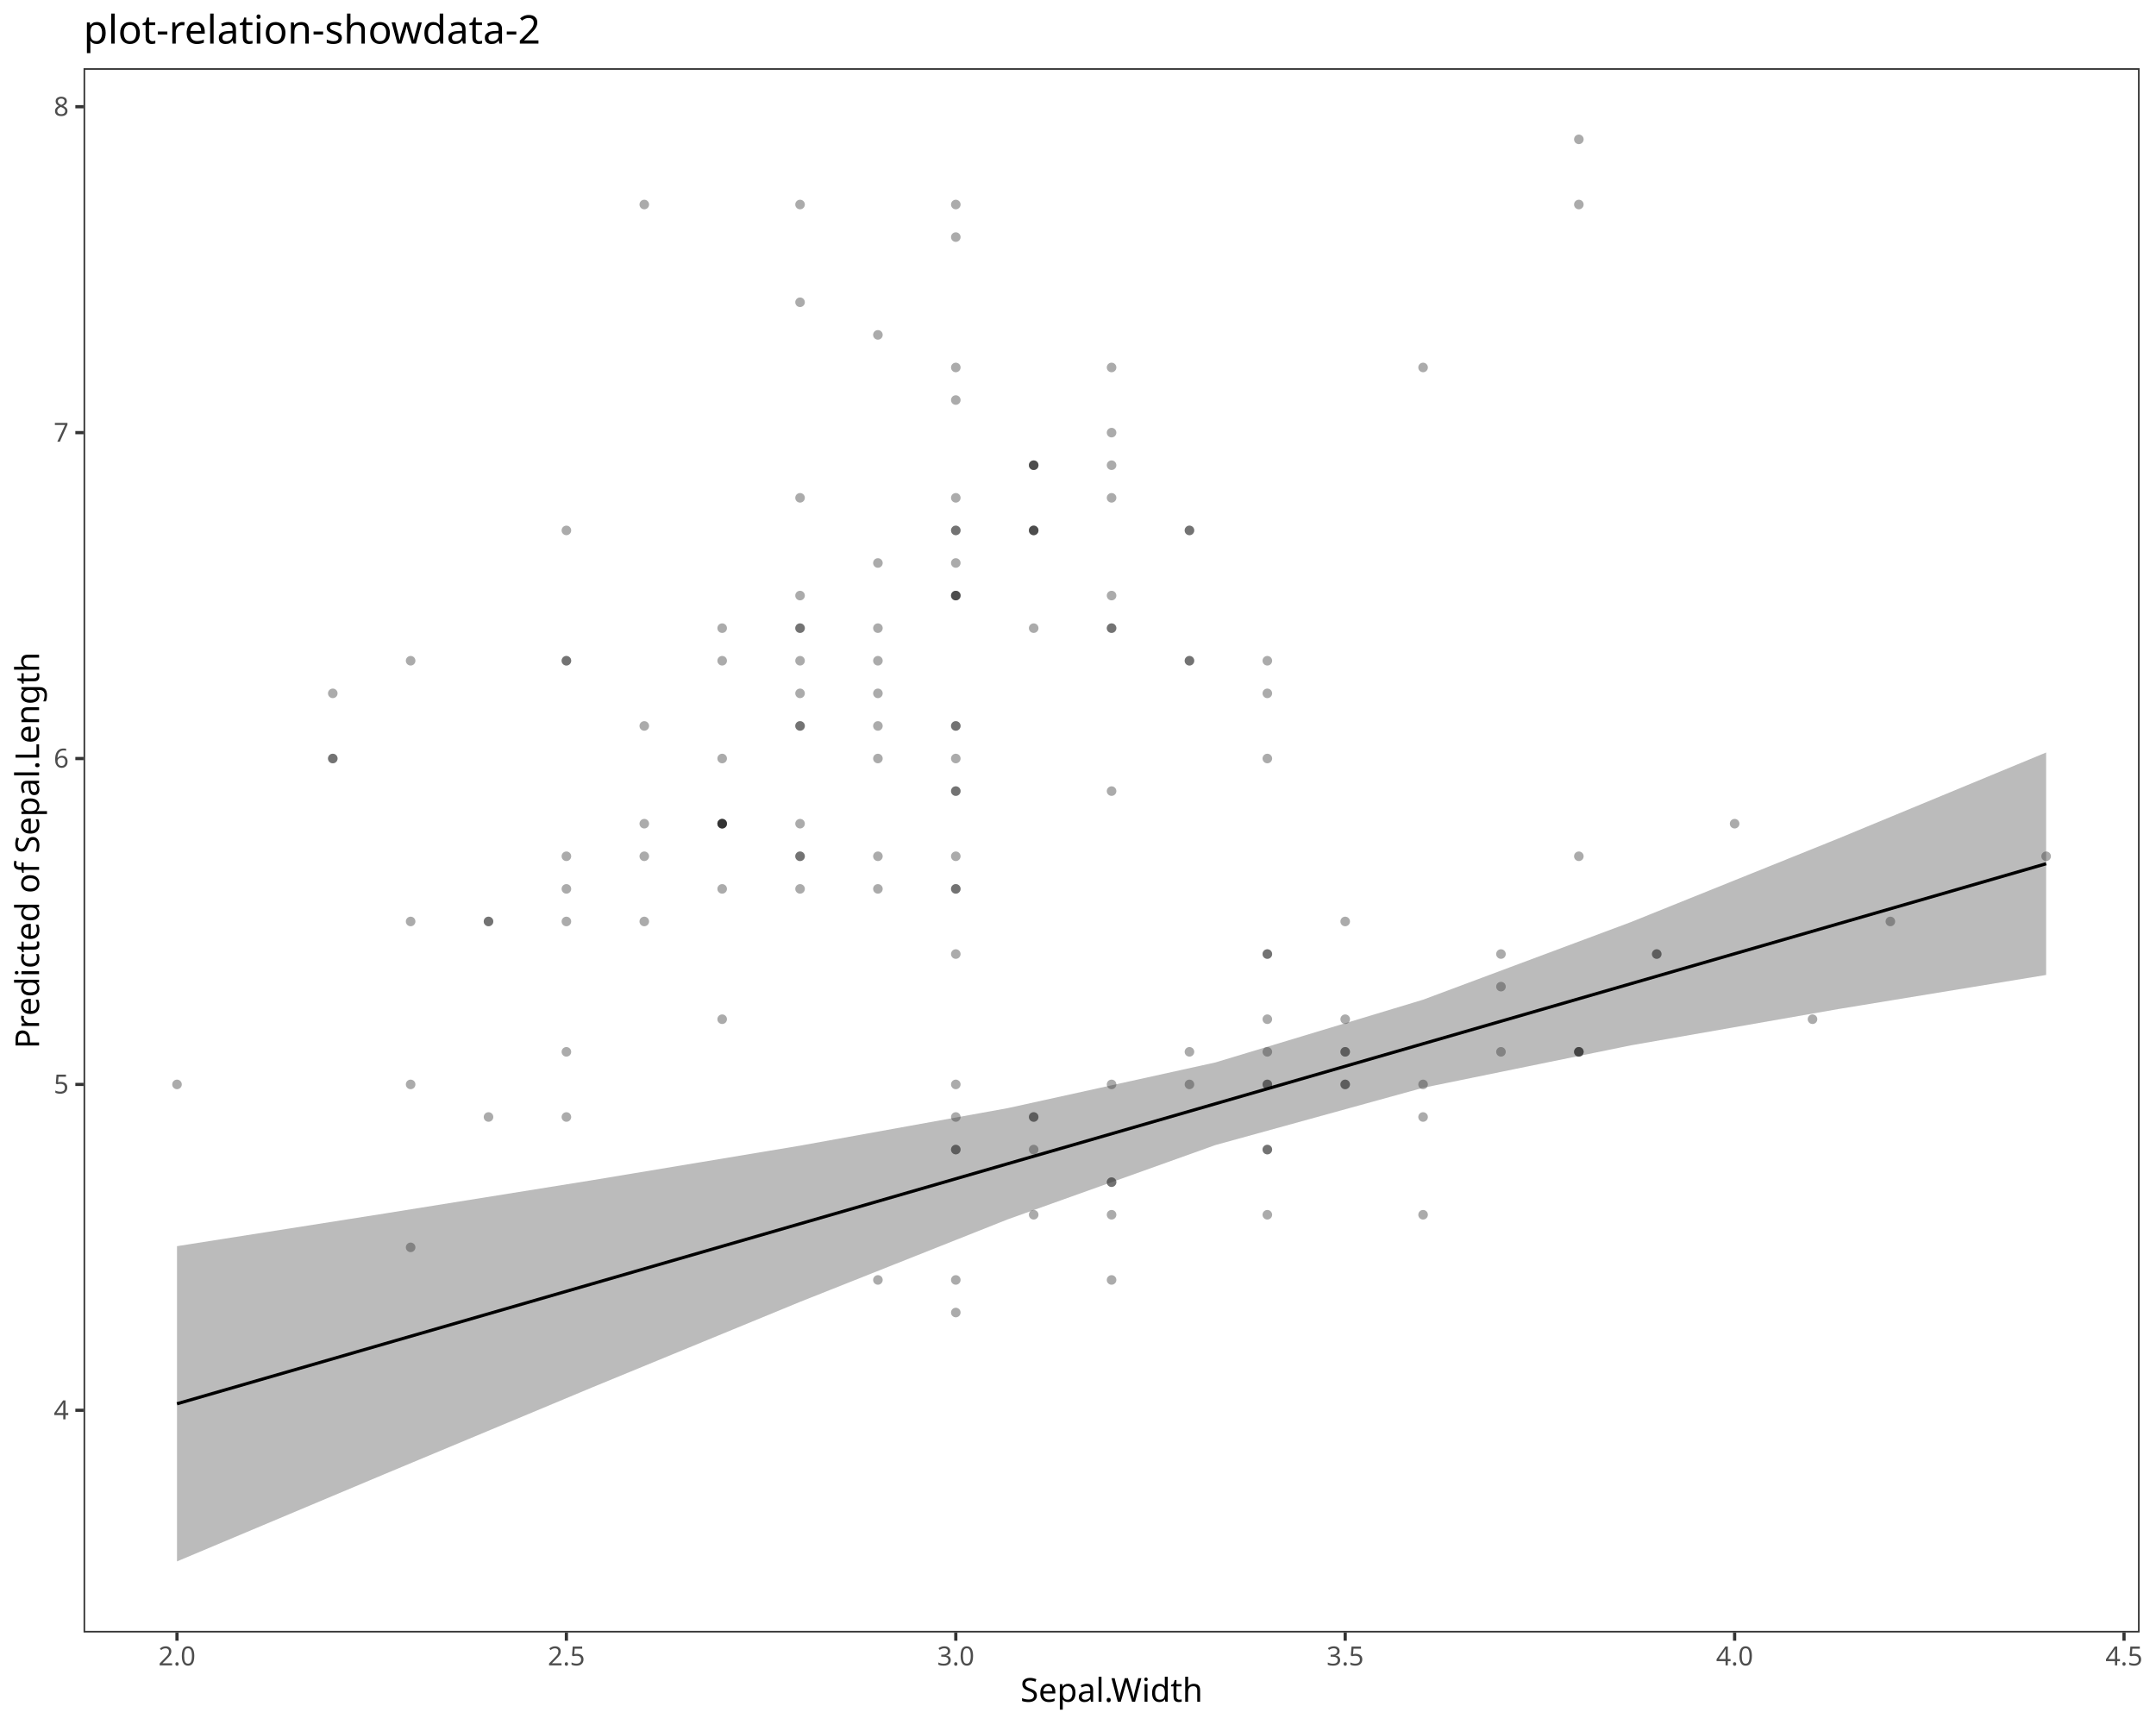
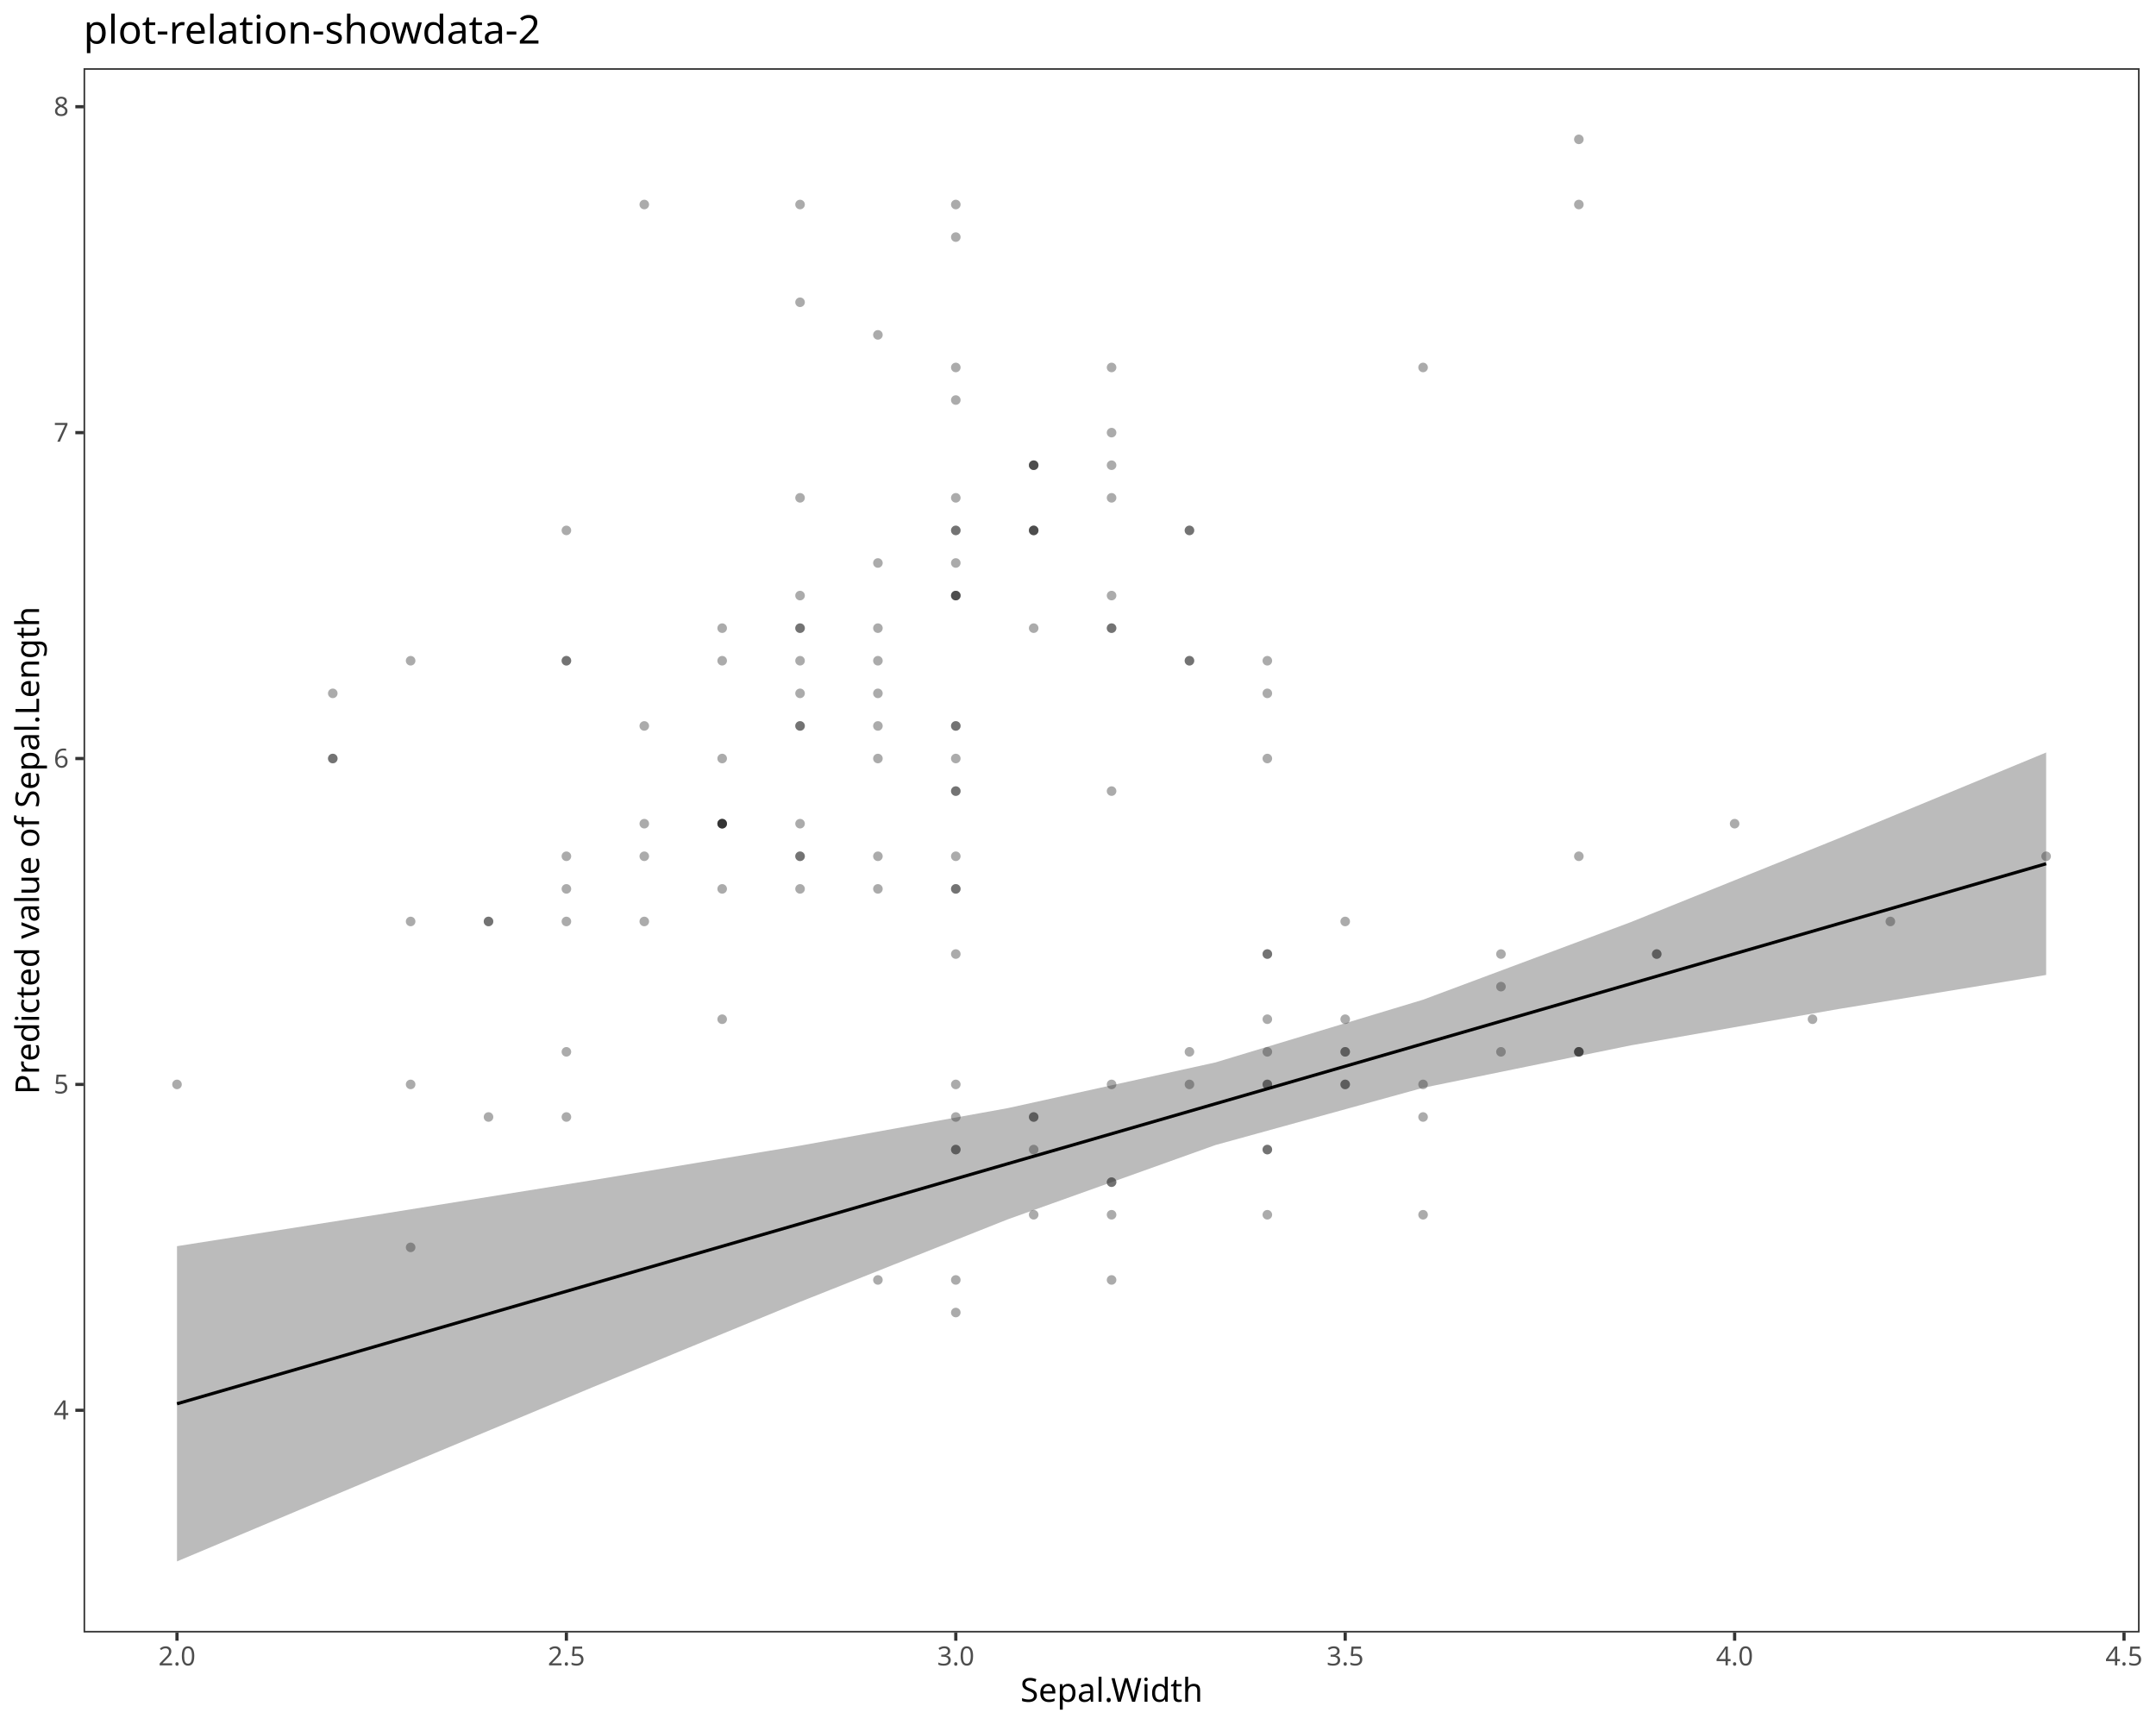
<svg xmlns="http://www.w3.org/2000/svg" class="svglite" data-engine-version="2.0" width="720.00pt" height="576.00pt" viewBox="0 0 720.00 576.00">
  <defs>
    <style type="text/css">
    .svglite line, .svglite polyline, .svglite polygon, .svglite path, .svglite rect, .svglite circle {
      fill: none;
      stroke: #000000;
      stroke-linecap: round;
      stroke-linejoin: round;
      stroke-miterlimit: 10.00;
    }
  </style>
  </defs>
  <rect width="100%" height="100%" style="stroke: none; fill: #FFFFFF;" />
  <defs>
    <clipPath id="cpMC4wMHw3MjAuMDB8MC4wMHw1NzYuMDA=">
      <rect x="0.00" y="0.00" width="720.00" height="576.00" />
    </clipPath>
  </defs>
  <g clip-path="url(#cpMC4wMHw3MjAuMDB8MC4wMHw1NzYuMDA=)">
    <rect x="-0" y="0.00" width="720.00" height="576.00" style="stroke-width: 1.07; stroke: #FFFFFF; fill: #FFFFFF;" />
  </g>
  <defs>
    <clipPath id="cpMjcuOTB8NzE0LjUyfDIyLjc4fDU0NS4xMQ==">
      <rect x="27.90" y="22.78" width="686.62" height="522.33" />
    </clipPath>
  </defs>
  <g clip-path="url(#cpMjcuOTB8NzE0LjUyfDIyLjc4fDU0NS4xMQ==)">
    <rect x="27.90" y="22.78" width="686.62" height="522.33" style="stroke-width: 1.07; stroke: none; fill: #FFFFFF;" />
    <circle cx="449.23" cy="351.22" r="1.60" style="stroke-width: 0.00; stroke: none; fill: #000000; fill-opacity: 0.33;" />
    <circle cx="319.19" cy="372.98" r="1.60" style="stroke-width: 0.00; stroke: none; fill: #000000; fill-opacity: 0.33;" />
    <circle cx="371.21" cy="394.74" r="1.60" style="stroke-width: 0.00; stroke: none; fill: #000000; fill-opacity: 0.33;" />
    <circle cx="345.20" cy="405.62" r="1.60" style="stroke-width: 0.00; stroke: none; fill: #000000; fill-opacity: 0.33;" />
    <circle cx="475.24" cy="362.10" r="1.60" style="stroke-width: 0.00; stroke: none; fill: #000000; fill-opacity: 0.33;" />
    <circle cx="553.27" cy="318.57" r="1.60" style="stroke-width: 0.00; stroke: none; fill: #000000; fill-opacity: 0.33;" />
    <circle cx="423.23" cy="405.62" r="1.60" style="stroke-width: 0.00; stroke: none; fill: #000000; fill-opacity: 0.33;" />
    <circle cx="423.23" cy="362.10" r="1.60" style="stroke-width: 0.00; stroke: none; fill: #000000; fill-opacity: 0.33;" />
    <circle cx="293.18" cy="427.39" r="1.60" style="stroke-width: 0.00; stroke: none; fill: #000000; fill-opacity: 0.33;" />
    <circle cx="345.20" cy="372.98" r="1.60" style="stroke-width: 0.00; stroke: none; fill: #000000; fill-opacity: 0.33;" />
    <circle cx="501.25" cy="318.57" r="1.60" style="stroke-width: 0.00; stroke: none; fill: #000000; fill-opacity: 0.33;" />
    <circle cx="423.23" cy="383.86" r="1.60" style="stroke-width: 0.00; stroke: none; fill: #000000; fill-opacity: 0.33;" />
    <circle cx="319.19" cy="383.86" r="1.60" style="stroke-width: 0.00; stroke: none; fill: #000000; fill-opacity: 0.33;" />
    <circle cx="319.19" cy="438.27" r="1.60" style="stroke-width: 0.00; stroke: none; fill: #000000; fill-opacity: 0.33;" />
    <circle cx="579.28" cy="275.04" r="1.60" style="stroke-width: 0.00; stroke: none; fill: #000000; fill-opacity: 0.33;" />
    <circle cx="683.31" cy="285.92" r="1.60" style="stroke-width: 0.00; stroke: none; fill: #000000; fill-opacity: 0.33;" />
    <circle cx="553.27" cy="318.57" r="1.60" style="stroke-width: 0.00; stroke: none; fill: #000000; fill-opacity: 0.33;" />
    <circle cx="449.23" cy="351.22" r="1.60" style="stroke-width: 0.00; stroke: none; fill: #000000; fill-opacity: 0.33;" />
    <circle cx="527.26" cy="285.92" r="1.60" style="stroke-width: 0.00; stroke: none; fill: #000000; fill-opacity: 0.33;" />
    <circle cx="527.26" cy="351.22" r="1.60" style="stroke-width: 0.00; stroke: none; fill: #000000; fill-opacity: 0.33;" />
    <circle cx="423.23" cy="318.57" r="1.60" style="stroke-width: 0.00; stroke: none; fill: #000000; fill-opacity: 0.33;" />
    <circle cx="501.25" cy="351.22" r="1.60" style="stroke-width: 0.00; stroke: none; fill: #000000; fill-opacity: 0.33;" />
    <circle cx="475.24" cy="405.62" r="1.60" style="stroke-width: 0.00; stroke: none; fill: #000000; fill-opacity: 0.33;" />
    <circle cx="397.22" cy="351.22" r="1.60" style="stroke-width: 0.00; stroke: none; fill: #000000; fill-opacity: 0.33;" />
    <circle cx="423.23" cy="383.86" r="1.60" style="stroke-width: 0.00; stroke: none; fill: #000000; fill-opacity: 0.33;" />
    <circle cx="319.19" cy="362.10" r="1.60" style="stroke-width: 0.00; stroke: none; fill: #000000; fill-opacity: 0.33;" />
    <circle cx="423.23" cy="362.10" r="1.60" style="stroke-width: 0.00; stroke: none; fill: #000000; fill-opacity: 0.33;" />
    <circle cx="449.23" cy="340.33" r="1.60" style="stroke-width: 0.00; stroke: none; fill: #000000; fill-opacity: 0.33;" />
    <circle cx="423.23" cy="340.33" r="1.60" style="stroke-width: 0.00; stroke: none; fill: #000000; fill-opacity: 0.33;" />
    <circle cx="371.21" cy="394.74" r="1.60" style="stroke-width: 0.00; stroke: none; fill: #000000; fill-opacity: 0.33;" />
    <circle cx="345.20" cy="383.86" r="1.60" style="stroke-width: 0.00; stroke: none; fill: #000000; fill-opacity: 0.33;" />
    <circle cx="423.23" cy="318.57" r="1.60" style="stroke-width: 0.00; stroke: none; fill: #000000; fill-opacity: 0.33;" />
    <circle cx="605.29" cy="340.33" r="1.60" style="stroke-width: 0.00; stroke: none; fill: #000000; fill-opacity: 0.33;" />
    <circle cx="631.29" cy="307.69" r="1.60" style="stroke-width: 0.00; stroke: none; fill: #000000; fill-opacity: 0.33;" />
    <circle cx="345.20" cy="372.98" r="1.60" style="stroke-width: 0.00; stroke: none; fill: #000000; fill-opacity: 0.33;" />
    <circle cx="371.21" cy="362.10" r="1.60" style="stroke-width: 0.00; stroke: none; fill: #000000; fill-opacity: 0.33;" />
    <circle cx="449.23" cy="307.69" r="1.60" style="stroke-width: 0.00; stroke: none; fill: #000000; fill-opacity: 0.33;" />
    <circle cx="475.24" cy="372.98" r="1.60" style="stroke-width: 0.00; stroke: none; fill: #000000; fill-opacity: 0.33;" />
    <circle cx="319.19" cy="427.39" r="1.60" style="stroke-width: 0.00; stroke: none; fill: #000000; fill-opacity: 0.33;" />
    <circle cx="423.23" cy="351.22" r="1.60" style="stroke-width: 0.00; stroke: none; fill: #000000; fill-opacity: 0.33;" />
    <circle cx="449.23" cy="362.10" r="1.60" style="stroke-width: 0.00; stroke: none; fill: #000000; fill-opacity: 0.33;" />
    <circle cx="137.13" cy="416.51" r="1.60" style="stroke-width: 0.00; stroke: none; fill: #000000; fill-opacity: 0.33;" />
    <circle cx="371.21" cy="427.39" r="1.60" style="stroke-width: 0.00; stroke: none; fill: #000000; fill-opacity: 0.33;" />
    <circle cx="449.23" cy="362.10" r="1.60" style="stroke-width: 0.00; stroke: none; fill: #000000; fill-opacity: 0.33;" />
    <circle cx="527.26" cy="351.22" r="1.60" style="stroke-width: 0.00; stroke: none; fill: #000000; fill-opacity: 0.33;" />
    <circle cx="319.19" cy="383.86" r="1.60" style="stroke-width: 0.00; stroke: none; fill: #000000; fill-opacity: 0.33;" />
    <circle cx="527.26" cy="351.22" r="1.60" style="stroke-width: 0.00; stroke: none; fill: #000000; fill-opacity: 0.33;" />
    <circle cx="371.21" cy="405.62" r="1.60" style="stroke-width: 0.00; stroke: none; fill: #000000; fill-opacity: 0.33;" />
    <circle cx="501.25" cy="329.45" r="1.60" style="stroke-width: 0.00; stroke: none; fill: #000000; fill-opacity: 0.33;" />
    <circle cx="397.22" cy="362.10" r="1.60" style="stroke-width: 0.00; stroke: none; fill: #000000; fill-opacity: 0.33;" />
    <circle cx="371.21" cy="144.46" r="1.60" style="stroke-width: 0.00; stroke: none; fill: #000000; fill-opacity: 0.33;" />
    <circle cx="371.21" cy="209.75" r="1.60" style="stroke-width: 0.00; stroke: none; fill: #000000; fill-opacity: 0.33;" />
    <circle cx="345.20" cy="155.34" r="1.60" style="stroke-width: 0.00; stroke: none; fill: #000000; fill-opacity: 0.33;" />
    <circle cx="137.13" cy="307.69" r="1.60" style="stroke-width: 0.00; stroke: none; fill: #000000; fill-opacity: 0.33;" />
    <circle cx="267.18" cy="198.87" r="1.60" style="stroke-width: 0.00; stroke: none; fill: #000000; fill-opacity: 0.33;" />
    <circle cx="267.18" cy="285.92" r="1.60" style="stroke-width: 0.00; stroke: none; fill: #000000; fill-opacity: 0.33;" />
    <circle cx="397.22" cy="220.63" r="1.60" style="stroke-width: 0.00; stroke: none; fill: #000000; fill-opacity: 0.33;" />
    <circle cx="163.14" cy="372.98" r="1.60" style="stroke-width: 0.00; stroke: none; fill: #000000; fill-opacity: 0.33;" />
    <circle cx="293.18" cy="187.99" r="1.60" style="stroke-width: 0.00; stroke: none; fill: #000000; fill-opacity: 0.33;" />
    <circle cx="241.17" cy="340.33" r="1.60" style="stroke-width: 0.00; stroke: none; fill: #000000; fill-opacity: 0.33;" />
    <circle cx="59.11" cy="362.10" r="1.60" style="stroke-width: 0.00; stroke: none; fill: #000000; fill-opacity: 0.33;" />
    <circle cx="319.19" cy="264.16" r="1.60" style="stroke-width: 0.00; stroke: none; fill: #000000; fill-opacity: 0.33;" />
    <circle cx="111.13" cy="253.28" r="1.60" style="stroke-width: 0.00; stroke: none; fill: #000000; fill-opacity: 0.33;" />
    <circle cx="293.18" cy="242.40" r="1.60" style="stroke-width: 0.00; stroke: none; fill: #000000; fill-opacity: 0.33;" />
    <circle cx="293.18" cy="296.81" r="1.60" style="stroke-width: 0.00; stroke: none; fill: #000000; fill-opacity: 0.33;" />
    <circle cx="345.20" cy="177.11" r="1.60" style="stroke-width: 0.00; stroke: none; fill: #000000; fill-opacity: 0.33;" />
    <circle cx="319.19" cy="296.81" r="1.60" style="stroke-width: 0.00; stroke: none; fill: #000000; fill-opacity: 0.33;" />
    <circle cx="241.17" cy="275.04" r="1.60" style="stroke-width: 0.00; stroke: none; fill: #000000; fill-opacity: 0.33;" />
    <circle cx="111.13" cy="231.52" r="1.60" style="stroke-width: 0.00; stroke: none; fill: #000000; fill-opacity: 0.33;" />
    <circle cx="189.15" cy="296.81" r="1.60" style="stroke-width: 0.00; stroke: none; fill: #000000; fill-opacity: 0.33;" />
    <circle cx="371.21" cy="264.16" r="1.60" style="stroke-width: 0.00; stroke: none; fill: #000000; fill-opacity: 0.33;" />
    <circle cx="267.18" cy="242.40" r="1.60" style="stroke-width: 0.00; stroke: none; fill: #000000; fill-opacity: 0.33;" />
    <circle cx="189.15" cy="220.63" r="1.60" style="stroke-width: 0.00; stroke: none; fill: #000000; fill-opacity: 0.33;" />
    <circle cx="267.18" cy="242.40" r="1.60" style="stroke-width: 0.00; stroke: none; fill: #000000; fill-opacity: 0.33;" />
    <circle cx="293.18" cy="209.75" r="1.60" style="stroke-width: 0.00; stroke: none; fill: #000000; fill-opacity: 0.33;" />
    <circle cx="319.19" cy="187.99" r="1.60" style="stroke-width: 0.00; stroke: none; fill: #000000; fill-opacity: 0.33;" />
    <circle cx="267.18" cy="166.23" r="1.60" style="stroke-width: 0.00; stroke: none; fill: #000000; fill-opacity: 0.33;" />
    <circle cx="319.19" cy="177.11" r="1.60" style="stroke-width: 0.00; stroke: none; fill: #000000; fill-opacity: 0.33;" />
    <circle cx="293.18" cy="253.28" r="1.60" style="stroke-width: 0.00; stroke: none; fill: #000000; fill-opacity: 0.33;" />
    <circle cx="215.16" cy="285.92" r="1.60" style="stroke-width: 0.00; stroke: none; fill: #000000; fill-opacity: 0.33;" />
    <circle cx="163.14" cy="307.69" r="1.60" style="stroke-width: 0.00; stroke: none; fill: #000000; fill-opacity: 0.33;" />
    <circle cx="163.14" cy="307.69" r="1.60" style="stroke-width: 0.00; stroke: none; fill: #000000; fill-opacity: 0.33;" />
    <circle cx="241.17" cy="275.04" r="1.60" style="stroke-width: 0.00; stroke: none; fill: #000000; fill-opacity: 0.33;" />
    <circle cx="241.17" cy="253.28" r="1.60" style="stroke-width: 0.00; stroke: none; fill: #000000; fill-opacity: 0.33;" />
    <circle cx="319.19" cy="318.57" r="1.60" style="stroke-width: 0.00; stroke: none; fill: #000000; fill-opacity: 0.33;" />
    <circle cx="423.23" cy="253.28" r="1.60" style="stroke-width: 0.00; stroke: none; fill: #000000; fill-opacity: 0.33;" />
    <circle cx="345.20" cy="177.11" r="1.60" style="stroke-width: 0.00; stroke: none; fill: #000000; fill-opacity: 0.33;" />
    <circle cx="137.13" cy="220.63" r="1.60" style="stroke-width: 0.00; stroke: none; fill: #000000; fill-opacity: 0.33;" />
    <circle cx="319.19" cy="296.81" r="1.60" style="stroke-width: 0.00; stroke: none; fill: #000000; fill-opacity: 0.33;" />
    <circle cx="189.15" cy="307.69" r="1.60" style="stroke-width: 0.00; stroke: none; fill: #000000; fill-opacity: 0.33;" />
    <circle cx="215.16" cy="307.69" r="1.60" style="stroke-width: 0.00; stroke: none; fill: #000000; fill-opacity: 0.33;" />
    <circle cx="319.19" cy="242.40" r="1.60" style="stroke-width: 0.00; stroke: none; fill: #000000; fill-opacity: 0.33;" />
    <circle cx="215.16" cy="275.04" r="1.60" style="stroke-width: 0.00; stroke: none; fill: #000000; fill-opacity: 0.33;" />
    <circle cx="137.13" cy="362.10" r="1.60" style="stroke-width: 0.00; stroke: none; fill: #000000; fill-opacity: 0.33;" />
    <circle cx="241.17" cy="296.81" r="1.60" style="stroke-width: 0.00; stroke: none; fill: #000000; fill-opacity: 0.33;" />
    <circle cx="319.19" cy="285.92" r="1.60" style="stroke-width: 0.00; stroke: none; fill: #000000; fill-opacity: 0.33;" />
    <circle cx="293.18" cy="285.92" r="1.60" style="stroke-width: 0.00; stroke: none; fill: #000000; fill-opacity: 0.33;" />
    <circle cx="293.18" cy="231.52" r="1.60" style="stroke-width: 0.00; stroke: none; fill: #000000; fill-opacity: 0.33;" />
    <circle cx="189.15" cy="351.22" r="1.60" style="stroke-width: 0.00; stroke: none; fill: #000000; fill-opacity: 0.33;" />
    <circle cx="267.18" cy="285.92" r="1.60" style="stroke-width: 0.00; stroke: none; fill: #000000; fill-opacity: 0.33;" />
    <circle cx="397.22" cy="220.63" r="1.60" style="stroke-width: 0.00; stroke: none; fill: #000000; fill-opacity: 0.33;" />
    <circle cx="241.17" cy="275.04" r="1.60" style="stroke-width: 0.00; stroke: none; fill: #000000; fill-opacity: 0.33;" />
    <circle cx="319.19" cy="133.58" r="1.60" style="stroke-width: 0.00; stroke: none; fill: #000000; fill-opacity: 0.33;" />
    <circle cx="293.18" cy="220.63" r="1.60" style="stroke-width: 0.00; stroke: none; fill: #000000; fill-opacity: 0.33;" />
    <circle cx="319.19" cy="198.87" r="1.60" style="stroke-width: 0.00; stroke: none; fill: #000000; fill-opacity: 0.33;" />
    <circle cx="319.19" cy="79.17" r="1.60" style="stroke-width: 0.00; stroke: none; fill: #000000; fill-opacity: 0.33;" />
    <circle cx="189.15" cy="372.98" r="1.60" style="stroke-width: 0.00; stroke: none; fill: #000000; fill-opacity: 0.33;" />
    <circle cx="293.18" cy="111.82" r="1.60" style="stroke-width: 0.00; stroke: none; fill: #000000; fill-opacity: 0.33;" />
    <circle cx="189.15" cy="177.11" r="1.60" style="stroke-width: 0.00; stroke: none; fill: #000000; fill-opacity: 0.33;" />
    <circle cx="475.24" cy="122.70" r="1.60" style="stroke-width: 0.00; stroke: none; fill: #000000; fill-opacity: 0.33;" />
    <circle cx="371.21" cy="198.87" r="1.60" style="stroke-width: 0.00; stroke: none; fill: #000000; fill-opacity: 0.33;" />
    <circle cx="241.17" cy="209.75" r="1.60" style="stroke-width: 0.00; stroke: none; fill: #000000; fill-opacity: 0.33;" />
    <circle cx="319.19" cy="166.23" r="1.60" style="stroke-width: 0.00; stroke: none; fill: #000000; fill-opacity: 0.33;" />
    <circle cx="189.15" cy="285.92" r="1.60" style="stroke-width: 0.00; stroke: none; fill: #000000; fill-opacity: 0.33;" />
    <circle cx="267.18" cy="275.04" r="1.60" style="stroke-width: 0.00; stroke: none; fill: #000000; fill-opacity: 0.33;" />
    <circle cx="371.21" cy="209.75" r="1.60" style="stroke-width: 0.00; stroke: none; fill: #000000; fill-opacity: 0.33;" />
    <circle cx="319.19" cy="198.87" r="1.60" style="stroke-width: 0.00; stroke: none; fill: #000000; fill-opacity: 0.33;" />
    <circle cx="527.26" cy="68.29" r="1.60" style="stroke-width: 0.00; stroke: none; fill: #000000; fill-opacity: 0.33;" />
    <circle cx="215.16" cy="68.29" r="1.60" style="stroke-width: 0.00; stroke: none; fill: #000000; fill-opacity: 0.33;" />
    <circle cx="111.13" cy="253.28" r="1.60" style="stroke-width: 0.00; stroke: none; fill: #000000; fill-opacity: 0.33;" />
    <circle cx="371.21" cy="155.34" r="1.60" style="stroke-width: 0.00; stroke: none; fill: #000000; fill-opacity: 0.33;" />
    <circle cx="267.18" cy="296.81" r="1.60" style="stroke-width: 0.00; stroke: none; fill: #000000; fill-opacity: 0.33;" />
    <circle cx="267.18" cy="68.29" r="1.60" style="stroke-width: 0.00; stroke: none; fill: #000000; fill-opacity: 0.33;" />
    <circle cx="241.17" cy="220.63" r="1.60" style="stroke-width: 0.00; stroke: none; fill: #000000; fill-opacity: 0.33;" />
    <circle cx="397.22" cy="177.11" r="1.60" style="stroke-width: 0.00; stroke: none; fill: #000000; fill-opacity: 0.33;" />
    <circle cx="371.21" cy="122.70" r="1.60" style="stroke-width: 0.00; stroke: none; fill: #000000; fill-opacity: 0.33;" />
    <circle cx="267.18" cy="231.52" r="1.60" style="stroke-width: 0.00; stroke: none; fill: #000000; fill-opacity: 0.33;" />
    <circle cx="319.19" cy="242.40" r="1.60" style="stroke-width: 0.00; stroke: none; fill: #000000; fill-opacity: 0.33;" />
    <circle cx="267.18" cy="209.75" r="1.60" style="stroke-width: 0.00; stroke: none; fill: #000000; fill-opacity: 0.33;" />
    <circle cx="319.19" cy="122.70" r="1.60" style="stroke-width: 0.00; stroke: none; fill: #000000; fill-opacity: 0.33;" />
    <circle cx="267.18" cy="100.93" r="1.60" style="stroke-width: 0.00; stroke: none; fill: #000000; fill-opacity: 0.33;" />
    <circle cx="527.26" cy="46.53" r="1.60" style="stroke-width: 0.00; stroke: none; fill: #000000; fill-opacity: 0.33;" />
    <circle cx="267.18" cy="209.75" r="1.60" style="stroke-width: 0.00; stroke: none; fill: #000000; fill-opacity: 0.33;" />
    <circle cx="267.18" cy="220.63" r="1.60" style="stroke-width: 0.00; stroke: none; fill: #000000; fill-opacity: 0.33;" />
    <circle cx="215.16" cy="242.40" r="1.60" style="stroke-width: 0.00; stroke: none; fill: #000000; fill-opacity: 0.33;" />
    <circle cx="319.19" cy="68.29" r="1.60" style="stroke-width: 0.00; stroke: none; fill: #000000; fill-opacity: 0.33;" />
    <circle cx="423.23" cy="220.63" r="1.60" style="stroke-width: 0.00; stroke: none; fill: #000000; fill-opacity: 0.33;" />
    <circle cx="345.20" cy="209.75" r="1.60" style="stroke-width: 0.00; stroke: none; fill: #000000; fill-opacity: 0.33;" />
    <circle cx="319.19" cy="253.28" r="1.60" style="stroke-width: 0.00; stroke: none; fill: #000000; fill-opacity: 0.33;" />
    <circle cx="345.20" cy="155.34" r="1.60" style="stroke-width: 0.00; stroke: none; fill: #000000; fill-opacity: 0.33;" />
    <circle cx="345.20" cy="177.11" r="1.60" style="stroke-width: 0.00; stroke: none; fill: #000000; fill-opacity: 0.33;" />
    <circle cx="345.20" cy="155.34" r="1.60" style="stroke-width: 0.00; stroke: none; fill: #000000; fill-opacity: 0.33;" />
    <circle cx="241.17" cy="275.04" r="1.60" style="stroke-width: 0.00; stroke: none; fill: #000000; fill-opacity: 0.33;" />
    <circle cx="371.21" cy="166.23" r="1.60" style="stroke-width: 0.00; stroke: none; fill: #000000; fill-opacity: 0.33;" />
    <circle cx="397.22" cy="177.11" r="1.60" style="stroke-width: 0.00; stroke: none; fill: #000000; fill-opacity: 0.33;" />
    <circle cx="319.19" cy="177.11" r="1.60" style="stroke-width: 0.00; stroke: none; fill: #000000; fill-opacity: 0.33;" />
    <circle cx="189.15" cy="220.63" r="1.60" style="stroke-width: 0.00; stroke: none; fill: #000000; fill-opacity: 0.33;" />
    <circle cx="319.19" cy="198.87" r="1.60" style="stroke-width: 0.00; stroke: none; fill: #000000; fill-opacity: 0.33;" />
    <circle cx="423.23" cy="231.52" r="1.60" style="stroke-width: 0.00; stroke: none; fill: #000000; fill-opacity: 0.33;" />
    <circle cx="319.19" cy="264.16" r="1.60" style="stroke-width: 0.00; stroke: none; fill: #000000; fill-opacity: 0.33;" />
    <polygon points="59.11,416.11 128.46,405.20 197.82,394.08 267.18,382.55 336.53,370.02 405.89,354.76 475.24,333.81 544.60,307.91 613.95,279.97 683.31,251.27 683.31,325.55 613.95,336.93 544.60,349.06 475.24,363.23 405.89,382.35 336.53,407.16 267.18,434.71 197.82,463.25 128.46,492.21 59.11,521.37 " style="stroke-width: 0.00; stroke: none; stroke-linecap: butt; fill: #333333; fill-opacity: 0.33;" />
    <polyline points="59.11,416.11 128.46,405.20 197.82,394.08 267.18,382.55 336.53,370.02 405.89,354.76 475.24,333.81 544.60,307.91 613.95,279.97 683.31,251.27 " style="stroke-width: 1.07; stroke: none; stroke-linecap: butt;" />
    <polyline points="683.31,325.55 613.95,336.93 544.60,349.06 475.24,363.23 405.89,382.35 336.53,407.16 267.18,434.71 197.82,463.25 128.46,492.21 59.11,521.37 " style="stroke-width: 1.07; stroke: none; stroke-linecap: butt;" />
    <polyline points="59.11,468.74 128.46,448.70 197.82,428.67 267.18,408.63 336.53,388.59 405.89,368.56 475.24,348.52 544.60,328.48 613.95,308.45 683.31,288.41 " style="stroke-width: 1.07; stroke-linecap: butt;" />
    <rect x="27.90" y="22.78" width="686.62" height="522.33" style="stroke-width: 1.07; stroke: #333333;" />
  </g>
  <g clip-path="url(#cpMC4wMHw3MjAuMDB8MC4wMHw1NzYuMDA=)">
    <text x="22.97" y="473.94" text-anchor="end" style="font-size: 8.80px; fill: #4D4D4D; font-family: sans;" textLength="4.89px" lengthAdjust="spacingAndGlyphs">4</text>
    <text x="22.97" y="365.12" text-anchor="end" style="font-size: 8.80px; fill: #4D4D4D; font-family: sans;" textLength="4.89px" lengthAdjust="spacingAndGlyphs">5</text>
    <text x="22.97" y="256.31" text-anchor="end" style="font-size: 8.80px; fill: #4D4D4D; font-family: sans;" textLength="4.89px" lengthAdjust="spacingAndGlyphs">6</text>
    <text x="22.97" y="147.49" text-anchor="end" style="font-size: 8.80px; fill: #4D4D4D; font-family: sans;" textLength="4.89px" lengthAdjust="spacingAndGlyphs">7</text>
    <text x="22.97" y="38.67" text-anchor="end" style="font-size: 8.80px; fill: #4D4D4D; font-family: sans;" textLength="4.89px" lengthAdjust="spacingAndGlyphs">8</text>
    <polyline points="25.16,470.91 27.90,470.91 " style="stroke-width: 1.07; stroke: #333333; stroke-linecap: butt;" />
    <polyline points="25.16,362.10 27.90,362.10 " style="stroke-width: 1.07; stroke: #333333; stroke-linecap: butt;" />
    <polyline points="25.16,253.28 27.90,253.28 " style="stroke-width: 1.07; stroke: #333333; stroke-linecap: butt;" />
    <polyline points="25.16,144.46 27.90,144.46 " style="stroke-width: 1.07; stroke: #333333; stroke-linecap: butt;" />
    <polyline points="25.16,35.64 27.90,35.64 " style="stroke-width: 1.07; stroke: #333333; stroke-linecap: butt;" />
    <polyline points="59.11,547.85 59.11,545.11 " style="stroke-width: 1.07; stroke: #333333; stroke-linecap: butt;" />
    <polyline points="189.15,547.85 189.15,545.11 " style="stroke-width: 1.07; stroke: #333333; stroke-linecap: butt;" />
    <polyline points="319.19,547.85 319.19,545.11 " style="stroke-width: 1.07; stroke: #333333; stroke-linecap: butt;" />
    <polyline points="449.23,547.85 449.23,545.11 " style="stroke-width: 1.07; stroke: #333333; stroke-linecap: butt;" />
    <polyline points="579.28,547.85 579.28,545.11 " style="stroke-width: 1.07; stroke: #333333; stroke-linecap: butt;" />
    <polyline points="709.32,547.85 709.32,545.11 " style="stroke-width: 1.07; stroke: #333333; stroke-linecap: butt;" />
    <text x="59.11" y="556.10" text-anchor="middle" style="font-size: 8.80px; fill: #4D4D4D; font-family: sans;" textLength="12.23px" lengthAdjust="spacingAndGlyphs">2.0</text>
    <text x="189.15" y="556.10" text-anchor="middle" style="font-size: 8.80px; fill: #4D4D4D; font-family: sans;" textLength="12.23px" lengthAdjust="spacingAndGlyphs">2.5</text>
    <text x="319.19" y="556.10" text-anchor="middle" style="font-size: 8.80px; fill: #4D4D4D; font-family: sans;" textLength="12.23px" lengthAdjust="spacingAndGlyphs">3.0</text>
    <text x="449.23" y="556.10" text-anchor="middle" style="font-size: 8.80px; fill: #4D4D4D; font-family: sans;" textLength="12.23px" lengthAdjust="spacingAndGlyphs">3.5</text>
    <text x="579.28" y="556.10" text-anchor="middle" style="font-size: 8.80px; fill: #4D4D4D; font-family: sans;" textLength="12.23px" lengthAdjust="spacingAndGlyphs">4.0</text>
    <text x="709.32" y="556.10" text-anchor="middle" style="font-size: 8.80px; fill: #4D4D4D; font-family: sans;" textLength="12.23px" lengthAdjust="spacingAndGlyphs">4.5</text>
    <text x="371.21" y="568.24" text-anchor="middle" style="font-size: 11.00px; font-family: sans;" textLength="59.31px" lengthAdjust="spacingAndGlyphs">Sepal.Width</text>
-     <text transform="translate(13.05,283.95) rotate(-90)" text-anchor="middle" style="font-size: 11.00px; font-family: sans;" textLength="126.60px" lengthAdjust="spacingAndGlyphs">Predicted of Sepal.Length</text>
+     <text transform="translate(13.05,283.95) rotate(-90)" text-anchor="middle" style="font-size: 11.00px; font-family: sans;" textLength="155.96px" lengthAdjust="spacingAndGlyphs">Predicted value of Sepal.Length</text>
    <text x="27.90" y="14.56" style="font-size: 13.20px; font-family: sans;" textLength="141.62px" lengthAdjust="spacingAndGlyphs">plot-relation-showdata-2</text>
  </g>
</svg>
